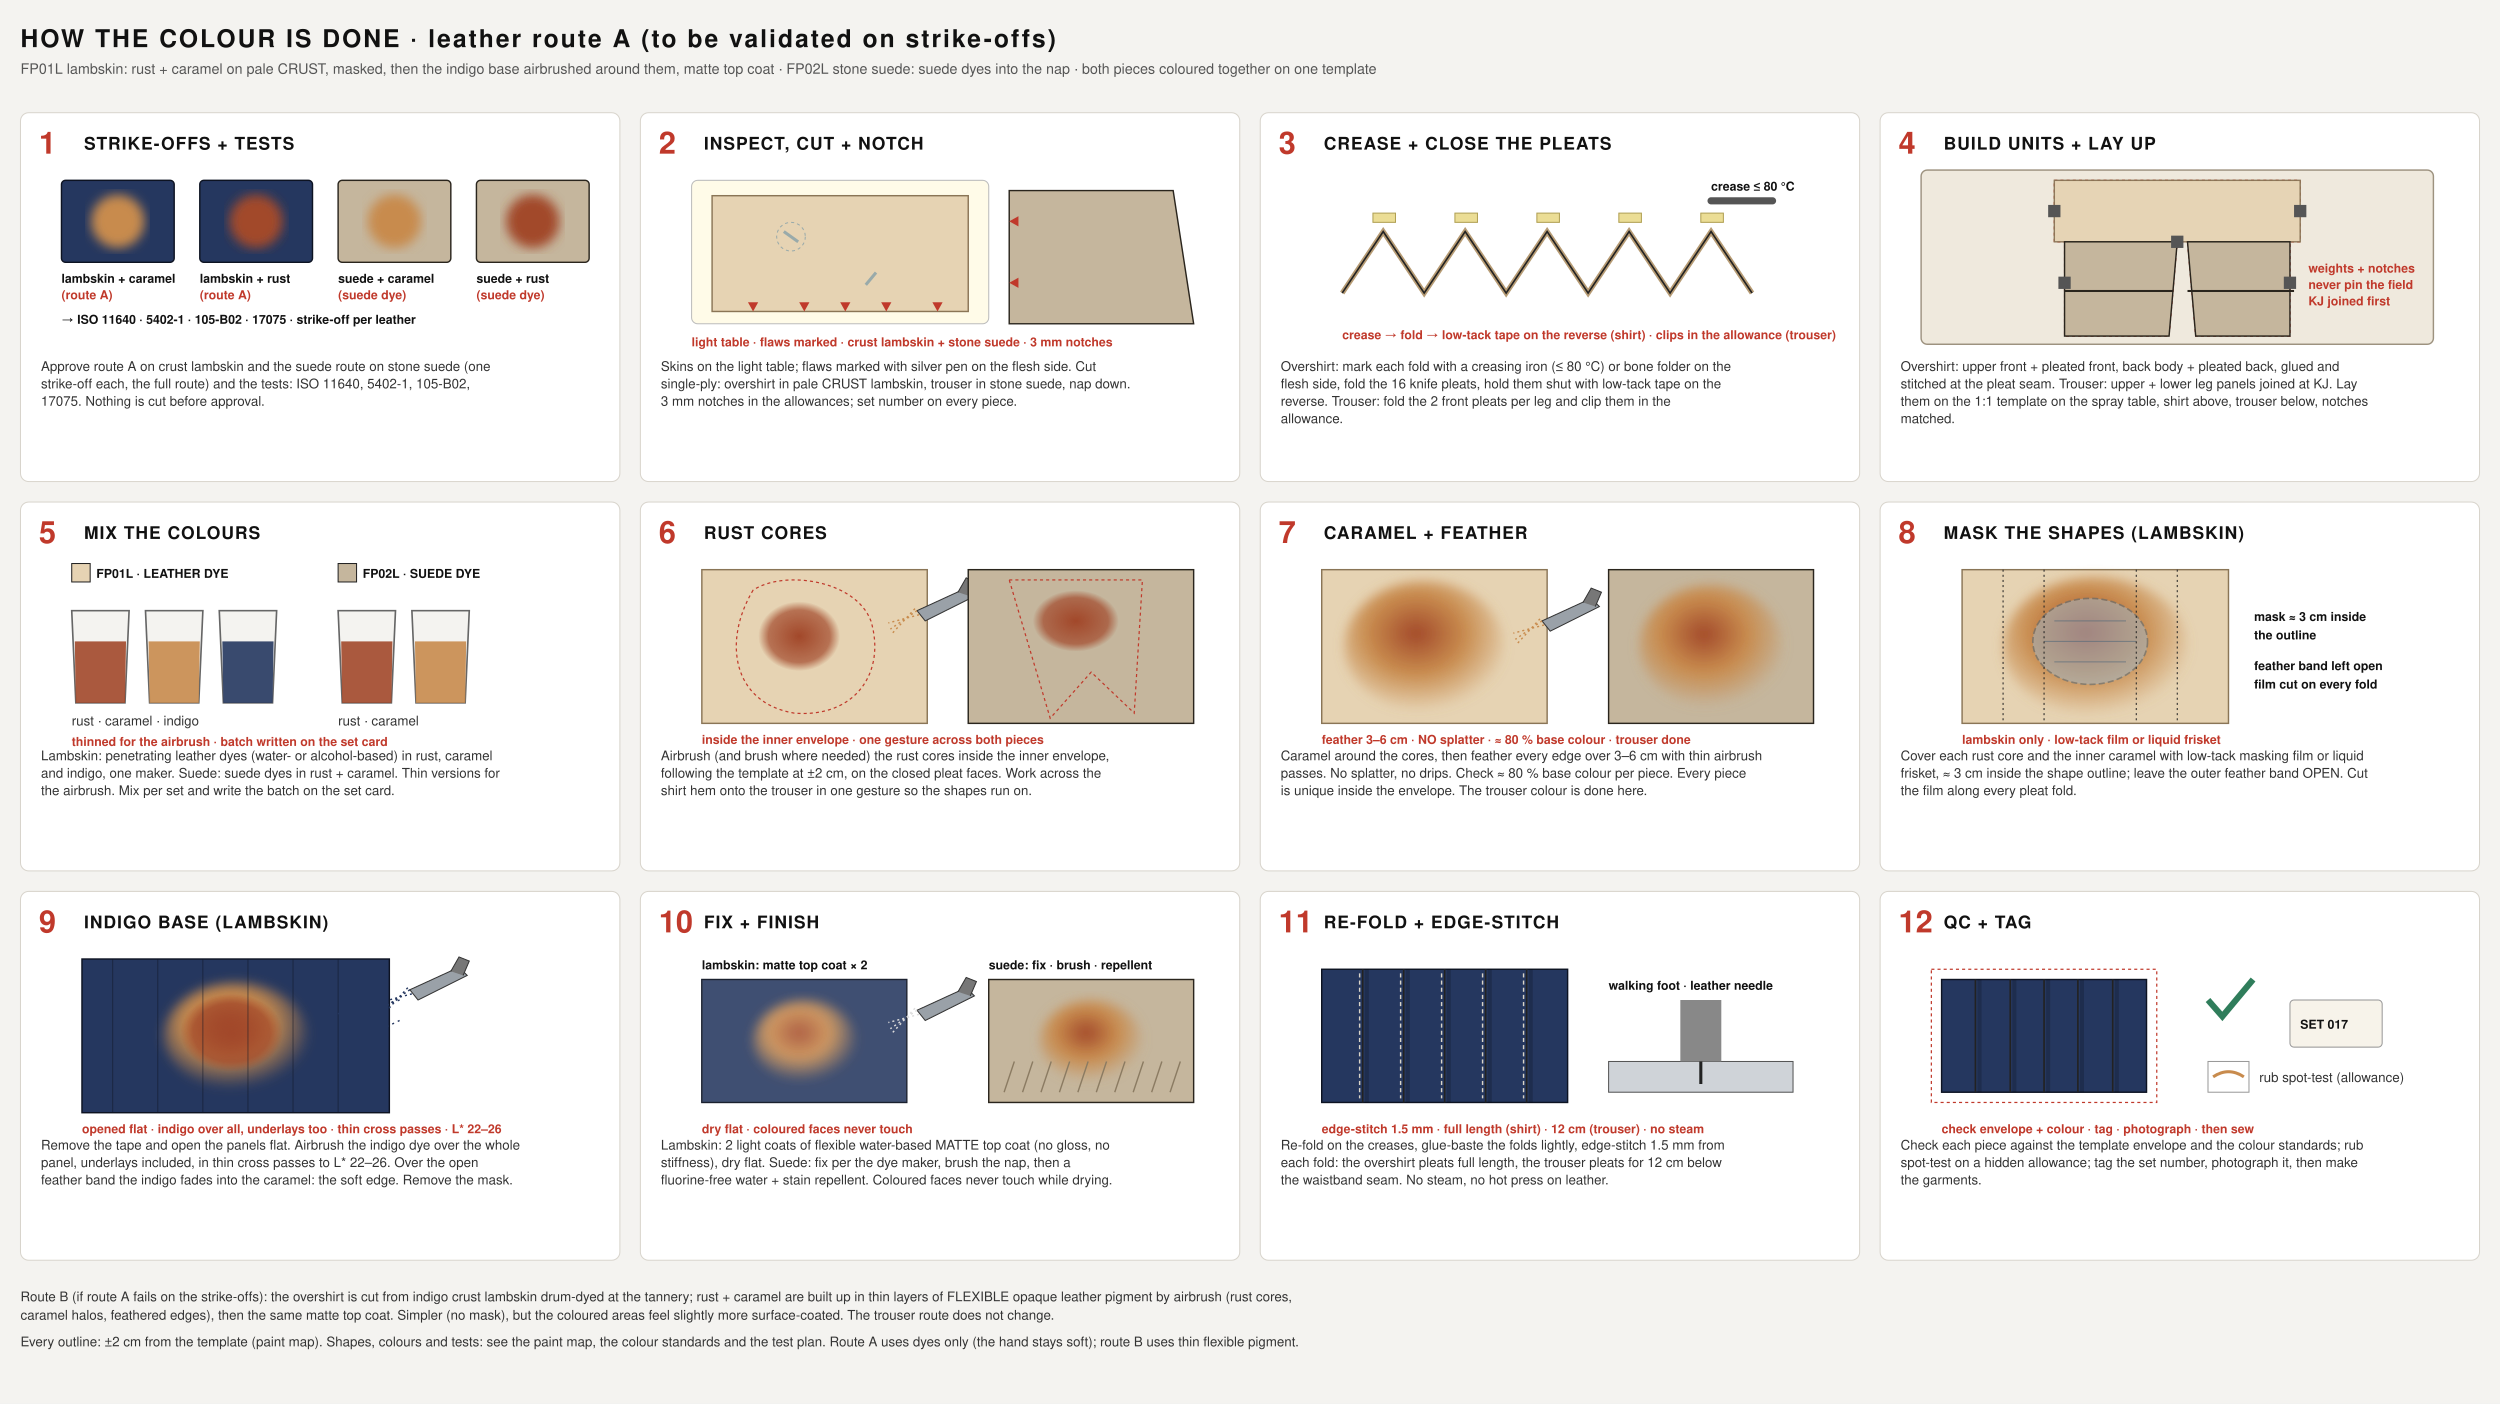
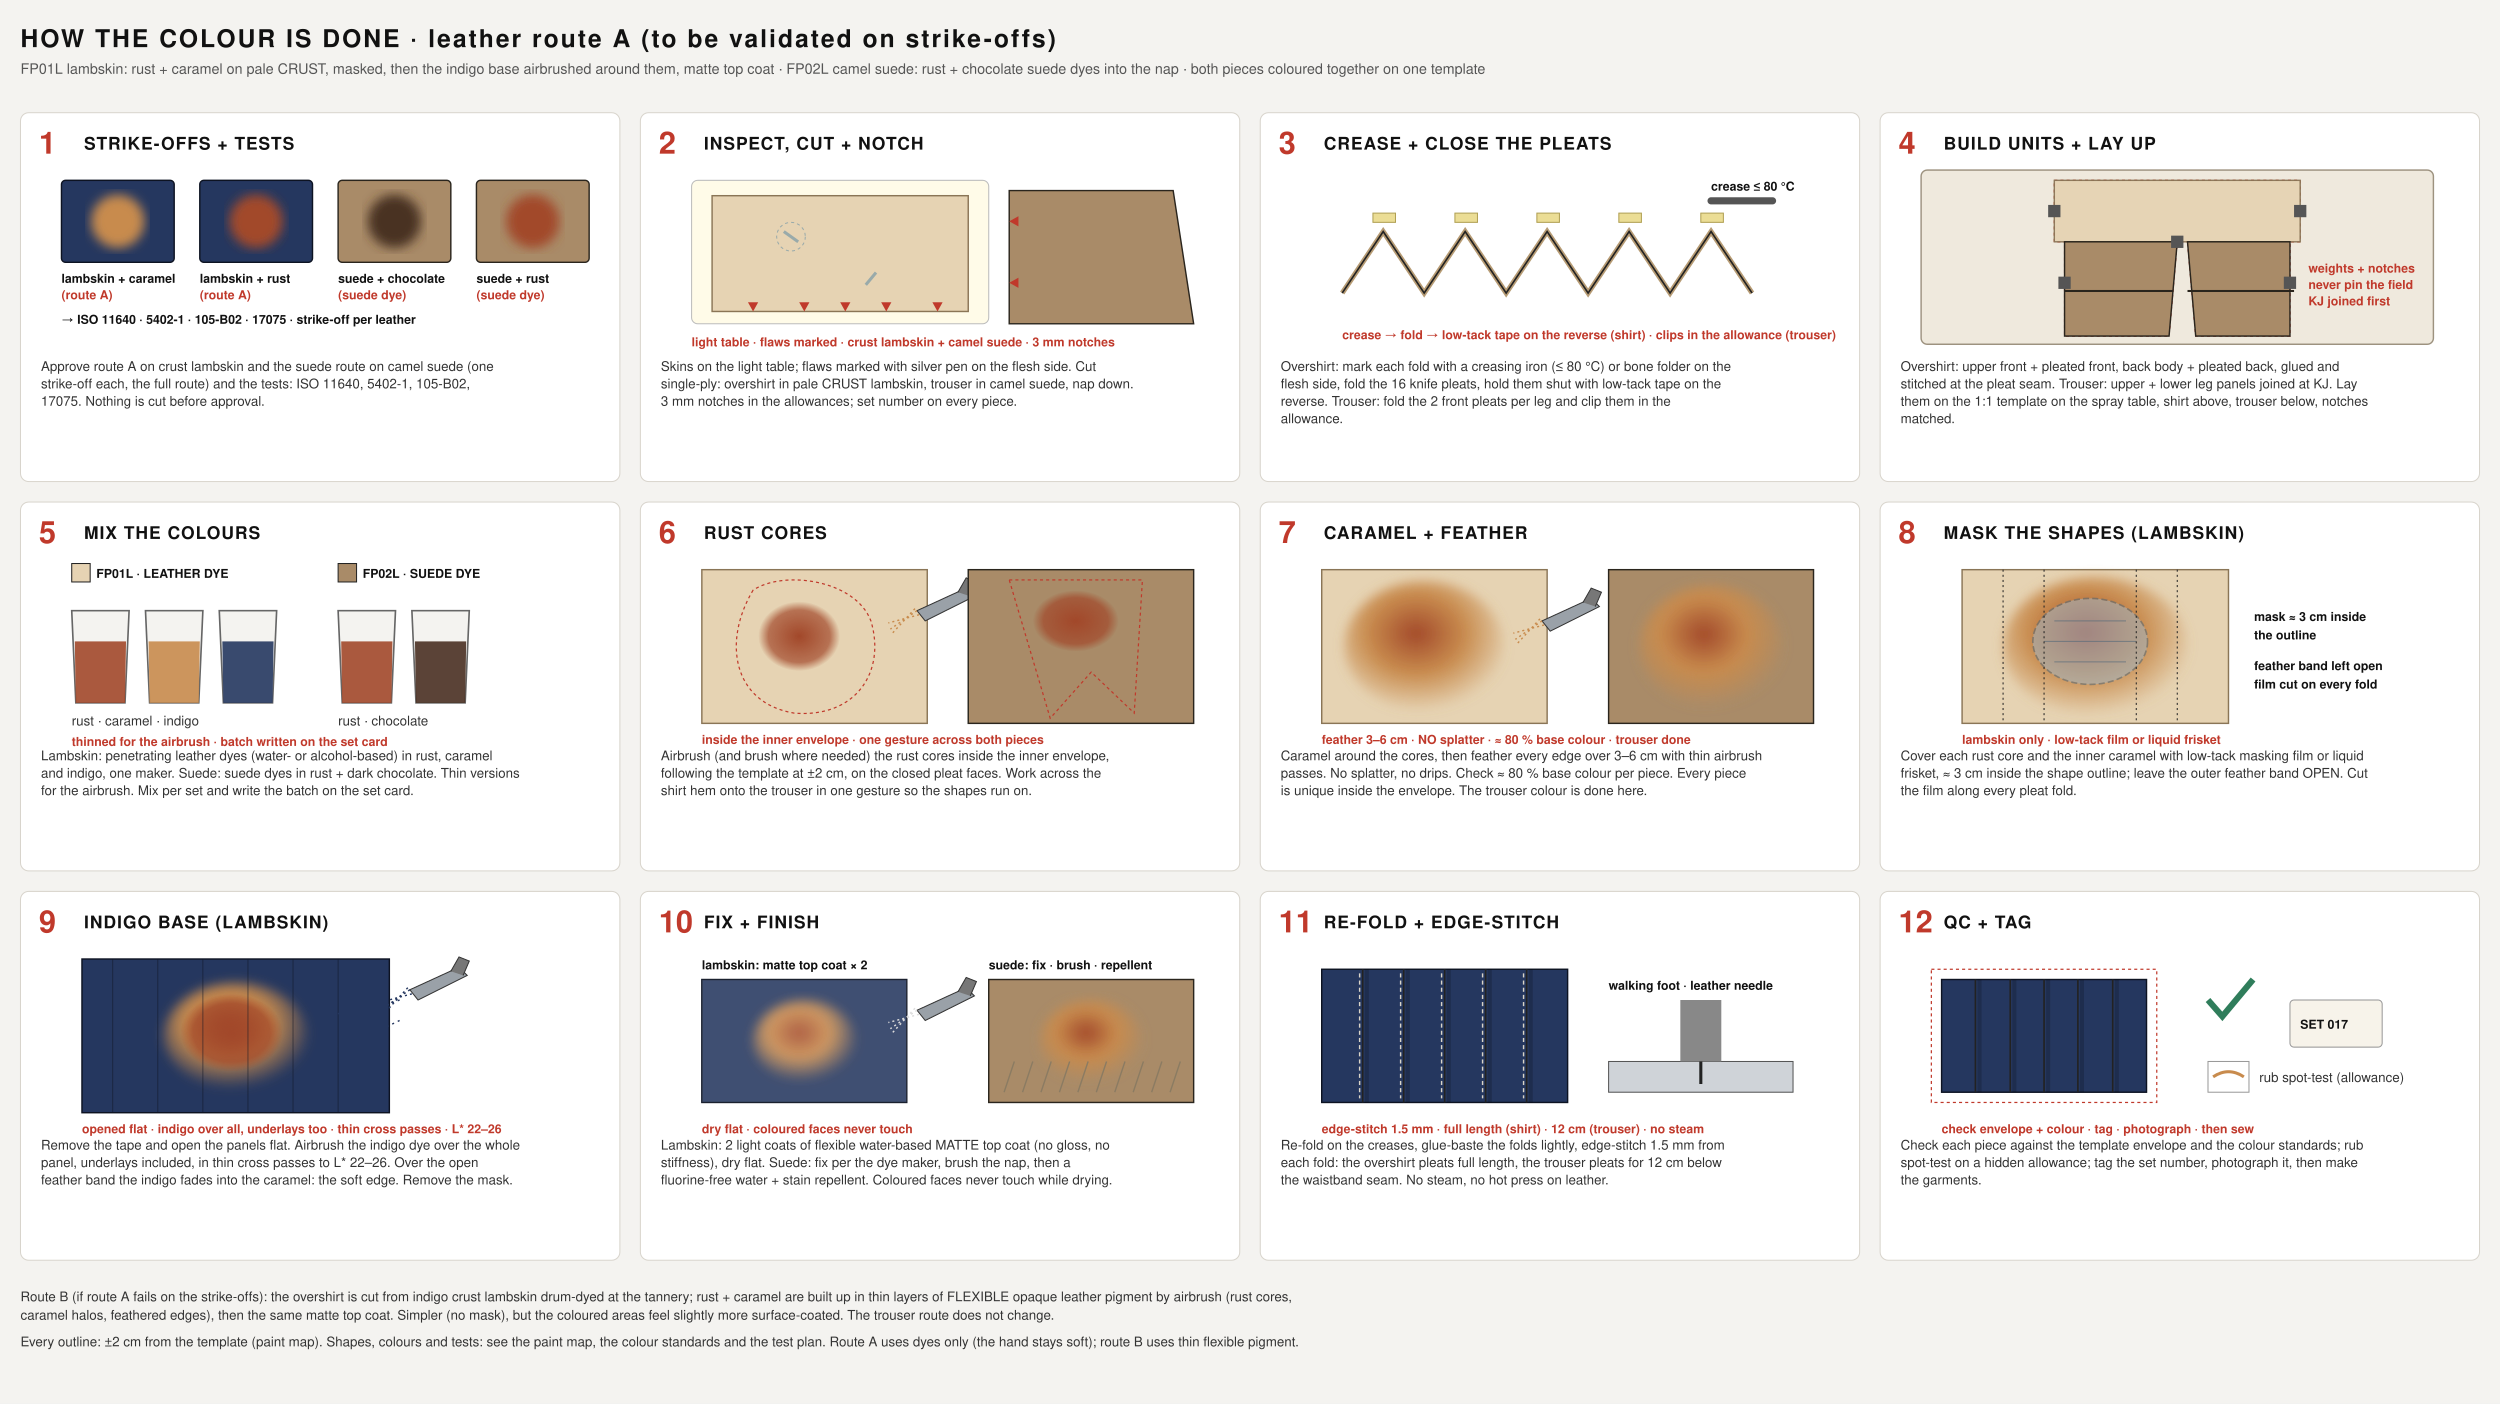
<svg xmlns="http://www.w3.org/2000/svg" width="2440" height="1370" viewBox="0 0 2440 1370">
  <style>.box{fill:#fff;stroke:#d8d4cc}.num{font:800 30px Helvetica,Arial;fill:#c0392b}.h{font:700 17px Helvetica,Arial;fill:#111;letter-spacing:1px}.n{font:400 13px Helvetica,Arial;fill:#333}
- .l{font:600 12px Helvetica,Arial;fill:#111}.r{font:700 12px Helvetica,Arial;fill:#c0392b}.ind{fill:#25375f;stroke:#0d1322;stroke-width:1.4}.stn{fill:#c5b69d;stroke:#2a251d;stroke-width:1.4}
+ .l{font:600 12px Helvetica,Arial;fill:#111}.r{font:700 12px Helvetica,Arial;fill:#c0392b}.ind{fill:#25375f;stroke:#0d1322;stroke-width:1.4}.stn{fill:#a98b68;stroke:#2a251d;stroke-width:1.4}
.ink{fill:none;stroke:#222;stroke-width:1.6}.bst{fill:none;stroke:#c0392b;stroke-width:1.6;stroke-dasharray:5 4}.set{fill:none;stroke:#2f7d5b;stroke-width:5;opacity:.5}
.tbl{fill:#efe9dd;stroke:#9d927f;stroke-width:1.4}.tpl{fill:none;stroke:#c0392b;stroke-width:1.2;stroke-dasharray:3 3}.stm{fill:none;stroke:#8aa0b8;stroke-width:2;stroke-linecap:round}
.cru{fill:#e6d3b3;stroke:#8a7556;stroke-width:1.4}.wat{fill:#d6e4ef;stroke:#7d98b3;stroke-width:1.4}.t{font:700 24px Helvetica,Arial;fill:#111;letter-spacing:2px}.s{font:400 14px Helvetica,Arial;fill:#555}</style>
  <defs>
    <filter id="feP" x="-30%" y="-30%" width="160%" height="160%">
      <feGaussianBlur stdDeviation="8.2" />
    </filter>
    <filter id="fsP" x="-30%" y="-30%" width="160%" height="160%">
      <feGaussianBlur stdDeviation="3.7" />
    </filter>
    <marker id="ap" markerWidth="8" markerHeight="8" refX="7" refY="4" orient="auto">
      <path d="M0,0 L8,4 L0,8 Z" fill="#c0392b" />
    </marker>
    <radialGradient id="blob" cx=".45" cy=".4" r=".6">
      <stop offset="0" stop-color="#a2482a" />
      <stop offset=".5" stop-color="#c88b4d" />
      <stop offset="1" stop-color="#c88b4d" stop-opacity="0" />
    </radialGradient>
    <radialGradient id="core" cx=".5" cy=".5" r=".5">
      <stop offset="0" stop-color="#a2482a" />
      <stop offset=".75" stop-color="#a2482a" stop-opacity=".7" />
      <stop offset="1" stop-color="#a2482a" stop-opacity="0" />
    </radialGradient>
    <filter id="bl">
      <feGaussianBlur stdDeviation="5" />
    </filter>
  </defs>
  <rect width="2440" height="1370" fill="#f4f3f0" />
  <text class="t" x="20" y="46">HOW THE COLOUR IS DONE · leather route A (to be validated on strike-offs)</text>
-   <text class="s" x="20" y="72">FP01L lambskin: rust + caramel on pale CRUST, masked, then the indigo base airbrushed around them, matte top coat · FP02L stone suede: suede dyes into the nap · both pieces coloured together on one template</text>
+   <text class="s" x="20" y="72">FP01L lambskin: rust + caramel on pale CRUST, masked, then the indigo base airbrushed around them, matte top coat · FP02L camel suede: rust + chocolate suede dyes into the nap · both pieces coloured together on one template</text>
  <g transform="translate(20,110)">
    <rect class="box" width="585" height="360" rx="8" />
    <text class="num" x="18" y="40">1</text>
    <text class="h" x="62" y="36">STRIKE-OFFS + TESTS</text>
    <g transform="translate(20,46)">
      <rect class="ind" x="20" y="20" width="110" height="80" rx="4" />
      <circle cx="75" cy="60" r="26" fill="#c88b4d" filter="url(#bl)" />
      <text class="l" x="20" y="120">lambskin + caramel</text>
      <text class="r" x="20" y="136">(route A)</text>
      <rect class="ind" x="155" y="20" width="110" height="80" rx="4" />
      <circle cx="210" cy="60" r="26" fill="#a2482a" filter="url(#bl)" />
      <text class="l" x="155" y="120">lambskin + rust</text>
      <text class="r" x="155" y="136">(route A)</text>
      <rect class="stn" x="290" y="20" width="110" height="80" rx="4" />
-       <circle cx="345" cy="60" r="26" fill="#c88b4d" filter="url(#bl)" />
-       <text class="l" x="290" y="120">suede + caramel</text>
+       <circle cx="345" cy="60" r="26" fill="#4a3022" filter="url(#bl)" />
+       <text class="l" x="290" y="120">suede + chocolate</text>
      <text class="r" x="290" y="136">(suede dye)</text>
      <rect class="stn" x="425" y="20" width="110" height="80" rx="4" />
      <circle cx="480" cy="60" r="26" fill="#a2482a" filter="url(#bl)" />
      <text class="l" x="425" y="120">suede + rust</text>
      <text class="r" x="425" y="136">(suede dye)</text>
      <text class="l" x="20" y="160">→ ISO 11640 · 5402-1 · 105-B02 · 17075 · strike-off per leather</text>
    </g>
-     <text class="n" x="20" y="252">Approve route A on crust lambskin and the suede route on stone suede (one</text>
+     <text class="n" x="20" y="252">Approve route A on crust lambskin and the suede route on camel suede (one</text>
    <text class="n" x="20" y="269">strike-off each, the full route) and the tests: ISO 11640, 5402-1, 105-B02,</text>
    <text class="n" x="20" y="286">17075. Nothing is cut before approval.</text>
  </g>
  <g transform="translate(625,110)">
    <rect class="box" width="585" height="360" rx="8" />
    <text class="num" x="18" y="40">2</text>
    <text class="h" x="62" y="36">INSPECT, CUT + NOTCH</text>
    <g transform="translate(20,46)">
      <rect x="30" y="20" width="290" height="140" rx="6" fill="#fffbe8" stroke="#bbb" />
      <path class="cru" d="M50,35 L300,35 L300,148 L50,148 Z" />
      <path class="stn" d="M340,30 L500,30 L520,160 L340,160 Z" />
      <path d="M120,70 l14,10 M210,110 l-10,12" stroke="#9aa" stroke-width="3" />
      <circle cx="127" cy="75" r="14" fill="none" stroke="#9aa" stroke-dasharray="3 3" />
      <path d="M90,148 l-5,-9 l10,0 Z" fill="#c0392b" />
      <path d="M140,148 l-5,-9 l10,0 Z" fill="#c0392b" />
      <path d="M180,148 l-5,-9 l10,0 Z" fill="#c0392b" />
      <path d="M220,148 l-5,-9 l10,0 Z" fill="#c0392b" />
      <path d="M270,148 l-5,-9 l10,0 Z" fill="#c0392b" />
      <path d="M340,60 l9,-5 l0,10 Z" fill="#c0392b" />
      <path d="M340,120 l9,-5 l0,10 Z" fill="#c0392b" />
-       <text class="r" x="30" y="182">light table · flaws marked · crust lambskin + stone suede · 3 mm notches</text>
+       <text class="r" x="30" y="182">light table · flaws marked · crust lambskin + camel suede · 3 mm notches</text>
    </g>
    <text class="n" x="20" y="252">Skins on the light table; flaws marked with silver pen on the flesh side. Cut</text>
-     <text class="n" x="20" y="269">single-ply: overshirt in pale CRUST lambskin, trouser in stone suede, nap down.</text>
+     <text class="n" x="20" y="269">single-ply: overshirt in pale CRUST lambskin, trouser in camel suede, nap down.</text>
    <text class="n" x="20" y="286">3 mm notches in the allowances; set number on every piece.</text>
  </g>
  <g transform="translate(1230,110)">
    <rect class="box" width="585" height="360" rx="8" />
    <text class="num" x="18" y="40">3</text>
    <text class="h" x="62" y="36">CREASE + CLOSE THE PLEATS</text>
    <g transform="translate(20,46)">
      <path d="M60,130 L100,70 L140,130 L180,70 L220,130 L260,70 L300,130 L340,70 L380,130 L420,70 L460,130" fill="none" stroke="#b69b74" stroke-width="5" />
      <path class="ink" d="M60,130 L100,70 L140,130 L180,70 L220,130 L260,70 L300,130 L340,70 L380,130 L420,70 L460,130" />
      <rect x="90" y="52" width="22" height="9" fill="#e9d98a" stroke="#a79540" opacity=".9" />
      <rect x="170" y="52" width="22" height="9" fill="#e9d98a" stroke="#a79540" opacity=".9" />
      <rect x="250" y="52" width="22" height="9" fill="#e9d98a" stroke="#a79540" opacity=".9" />
      <rect x="330" y="52" width="22" height="9" fill="#e9d98a" stroke="#a79540" opacity=".9" />
      <rect x="410" y="52" width="22" height="9" fill="#e9d98a" stroke="#a79540" opacity=".9" />
      <path d="M420,40 l60,0" stroke="#555" stroke-width="7" stroke-linecap="round" />
      <text class="l" x="420" y="30">crease ≤ 80 °C</text>
      <text class="r" x="60" y="175">crease → fold → low-tack tape on the reverse (shirt) · clips in the allowance (trouser)</text>
    </g>
    <text class="n" x="20" y="252">Overshirt: mark each fold with a creasing iron (≤ 80 °C) or bone folder on the</text>
    <text class="n" x="20" y="269">flesh side, fold the 16 knife pleats, hold them shut with low-tack tape on the</text>
    <text class="n" x="20" y="286">reverse. Trouser: fold the 2 front pleats per leg and clip them in the</text>
    <text class="n" x="20" y="303">allowance.</text>
  </g>
  <g transform="translate(1835,110)">
    <rect class="box" width="585" height="360" rx="8" />
    <text class="num" x="18" y="40">4</text>
    <text class="h" x="62" y="36">BUILD UNITS + LAY UP</text>
    <g transform="translate(20,46)">
      <rect class="tbl" x="20" y="10" width="500" height="170" rx="6" />
      <path class="tpl" d="M150,20 L390,20 L390,80 L150,80 Z M160,80 L270,80 L262,172 L160,172 Z M280,80 L380,80 L380,172 L288,172 Z" />
      <rect class="cru" x="150" y="20" width="240" height="60" opacity=".95" />
      <path class="stn" d="M160,80 L270,80 L262,172 L160,172 Z M280,80 L380,80 L380,172 L288,172 Z" />
      <path d="M160,128 L266,128 M280,128 L384,128" stroke="#2a251d" stroke-width="2" />
      <rect x="144" y="44" width="12" height="12" fill="#555" />
      <rect x="384" y="44" width="12" height="12" fill="#555" />
      <rect x="264" y="74" width="12" height="12" fill="#555" />
      <rect x="154" y="114" width="12" height="12" fill="#555" />
      <rect x="374" y="114" width="12" height="12" fill="#555" />
      <text class="r" x="398" y="110">weights + notches</text>
      <text class="r" x="398" y="126">never pin the field</text>
      <text class="r" x="398" y="142">KJ joined first</text>
    </g>
    <text class="n" x="20" y="252">Overshirt: upper front + pleated front, back body + pleated back, glued and</text>
    <text class="n" x="20" y="269">stitched at the pleat seam. Trouser: upper + lower leg panels joined at KJ. Lay</text>
    <text class="n" x="20" y="286">them on the 1:1 template on the spray table, shirt above, trouser below, notches</text>
    <text class="n" x="20" y="303">matched.</text>
  </g>
  <g transform="translate(20,490)">
    <rect class="box" width="585" height="360" rx="8" />
    <text class="num" x="18" y="40">5</text>
    <text class="h" x="62" y="36">MIX THE COLOURS</text>
    <g transform="translate(20,46)">
      <path d="M30,60 L86,60 L82,150 L34,150 Z" fill="#f4f3f0" stroke="#666" stroke-width="1.6" />
      <path d="M33,90 L83,90 L82,150 L34,150 Z" fill="#a2482a" opacity=".9" />
      <path d="M102,60 L158,60 L154,150 L106,150 Z" fill="#f4f3f0" stroke="#666" stroke-width="1.6" />
      <path d="M105,90 L155,90 L154,150 L106,150 Z" fill="#c88b4d" opacity=".9" />
      <path d="M174,60 L230,60 L226,150 L178,150 Z" fill="#f4f3f0" stroke="#666" stroke-width="1.6" />
      <path d="M177,90 L227,90 L226,150 L178,150 Z" fill="#25375f" opacity=".9" />
      <rect x="30" y="14" width="18" height="18" fill="#e6d3b3" stroke="#222" />
      <text class="l" x="54" y="28">FP01L · LEATHER DYE</text>
      <text class="n" x="30" y="172">rust · caramel · indigo</text>
      <path d="M290,60 L346,60 L342,150 L294,150 Z" fill="#f4f3f0" stroke="#666" stroke-width="1.6" />
      <path d="M293,90 L343,90 L342,150 L294,150 Z" fill="#a2482a" opacity=".9" />
      <path d="M362,60 L418,60 L414,150 L366,150 Z" fill="#f4f3f0" stroke="#666" stroke-width="1.6" />
-       <path d="M365,90 L415,90 L414,150 L366,150 Z" fill="#c88b4d" opacity=".9" />
-       <rect x="290" y="14" width="18" height="18" fill="#c5b69d" stroke="#222" />
+       <path d="M365,90 L415,90 L414,150 L366,150 Z" fill="#4a3022" opacity=".9" />
+       <rect x="290" y="14" width="18" height="18" fill="#a98b68" stroke="#222" />
      <text class="l" x="314" y="28">FP02L · SUEDE DYE</text>
-       <text class="n" x="290" y="172">rust · caramel</text>
+       <text class="n" x="290" y="172">rust · chocolate</text>
      <text class="r" x="30" y="192">thinned for the airbrush · batch written on the set card</text>
    </g>
    <text class="n" x="20" y="252">Lambskin: penetrating leather dyes (water- or alcohol-based) in rust, caramel</text>
-     <text class="n" x="20" y="269">and indigo, one maker. Suede: suede dyes in rust + caramel. Thin versions for</text>
-     <text class="n" x="20" y="286">the airbrush. Mix per set and write the batch on the set card.</text>
+     <text class="n" x="20" y="269">and indigo, one maker. Suede: suede dyes in rust + dark chocolate. Thin versions</text>
+     <text class="n" x="20" y="286">for the airbrush. Mix per set and write the batch on the set card.</text>
  </g>
  <g transform="translate(625,490)">
    <rect class="box" width="585" height="360" rx="8" />
    <text class="num" x="18" y="40">6</text>
    <text class="h" x="62" y="36">RUST CORES</text>
    <g transform="translate(20,46)">
      <rect class="cru" x="40" y="20" width="220" height="150" />
      <path class="tpl" d="M90,40 C60,90 70,150 130,160 C190,165 220,120 205,70 C190,30 120,20 90,40 Z" />
      <ellipse cx="135" cy="85" rx="40" ry="34" fill="url(#core)" />
      <g transform="translate(250,30)">
        <path d="M0,30 L48,8 L56,16 L8,40 Z" fill="#9aa1a8" stroke="#333" />
        <path d="M40,12 l8,-14 l10,4 l-6,14" fill="#777" stroke="#333" />
        <path d="M0,30 l-26,18 M2,34 l-30,8 M-2,28 l-22,24" stroke="#c88b4d" stroke-width="1.4" stroke-dasharray="2 3" />
      </g>
      <rect class="stn" x="300" y="20" width="220" height="150" />
      <path class="tpl" d="M340,30 L470,30 L462,160 L420,120 L380,165 Z" />
      <ellipse cx="405" cy="70" rx="42" ry="30" fill="url(#core)" />
      <text class="r" x="40" y="190">inside the inner envelope · one gesture across both pieces</text>
    </g>
    <text class="n" x="20" y="252">Airbrush (and brush where needed) the rust cores inside the inner envelope,</text>
    <text class="n" x="20" y="269">following the template at ±2 cm, on the closed pleat faces. Work across the</text>
    <text class="n" x="20" y="286">shirt hem onto the trouser in one gesture so the shapes run on.</text>
  </g>
  <g transform="translate(1230,490)">
    <rect class="box" width="585" height="360" rx="8" />
    <text class="num" x="18" y="40">7</text>
    <text class="h" x="62" y="36">CARAMEL + FEATHER</text>
    <g transform="translate(20,46)">
      <rect class="cru" x="40" y="20" width="220" height="150" />
      <ellipse cx="140" cy="95" rx="78" ry="64" fill="url(#blob)" filter="url(#bl)" />
      <g transform="translate(255,40)">
        <path d="M0,30 L48,8 L56,16 L8,40 Z" fill="#9aa1a8" stroke="#333" />
        <path d="M40,12 l8,-14 l10,4 l-6,14" fill="#777" stroke="#333" />
        <path d="M0,30 l-26,18 M2,34 l-30,8 M-2,28 l-22,24" stroke="#c88b4d" stroke-width="1.4" stroke-dasharray="2 3" />
      </g>
      <rect class="stn" x="320" y="20" width="200" height="150" />
      <ellipse cx="420" cy="95" rx="70" ry="60" fill="url(#blob)" filter="url(#bl)" />
      <text class="r" x="40" y="190">feather 3–6 cm · NO splatter · ≈ 80 % base colour · trouser done</text>
    </g>
    <text class="n" x="20" y="252">Caramel around the cores, then feather every edge over 3–6 cm with thin airbrush</text>
    <text class="n" x="20" y="269">passes. No splatter, no drips. Check ≈ 80 % base colour per piece. Every piece</text>
    <text class="n" x="20" y="286">is unique inside the envelope. The trouser colour is done here.</text>
  </g>
  <g transform="translate(1835,490)">
    <rect class="box" width="585" height="360" rx="8" />
    <text class="num" x="18" y="40">8</text>
    <text class="h" x="62" y="36">MASK THE SHAPES (LAMBSKIN)</text>
    <g transform="translate(20,46)">
      <rect class="cru" x="60" y="20" width="260" height="150" />
      <ellipse cx="190" cy="95" rx="90" ry="68" fill="url(#blob)" filter="url(#bl)" />
      <ellipse cx="185" cy="90" rx="56" ry="42" fill="#9fb4c4" opacity=".55" stroke="#4d6577" stroke-width="1.6" stroke-dasharray="6 3" />
      <path d="M140,90 l90,0 M150,70 l70,0 M150,110 l70,0" stroke="#4d6577" opacity=".6" />
      <path d="M100,20 L100,170 M140,20 L140,170 M230,20 L230,170 M270,20 L270,170" stroke="#222" stroke-width="1" stroke-dasharray="2 3" />
      <text class="l" x="345" y="70">mask ≈ 3 cm inside</text>
      <text class="l" x="345" y="88">the outline</text>
      <text class="l" x="345" y="118">feather band left open</text>
      <text class="l" x="345" y="136">film cut on every fold</text>
      <text class="r" x="60" y="190">lambskin only · low-tack film or liquid frisket</text>
    </g>
    <text class="n" x="20" y="252">Cover each rust core and the inner caramel with low-tack masking film or liquid</text>
    <text class="n" x="20" y="269">frisket, ≈ 3 cm inside the shape outline; leave the outer feather band OPEN. Cut</text>
    <text class="n" x="20" y="286">the film along every pleat fold.</text>
  </g>
  <g transform="translate(20,870)">
    <rect class="box" width="585" height="360" rx="8" />
    <text class="num" x="18" y="40">9</text>
    <text class="h" x="62" y="36">INDIGO BASE (LAMBSKIN)</text>
    <g transform="translate(20,46)">
      <rect class="ind" x="40" y="20" width="300" height="150" />
      <ellipse cx="190" cy="95" rx="70" ry="52" fill="url(#blob)" filter="url(#bl)" />
      <ellipse cx="186" cy="92" rx="50" ry="38" fill="url(#core)" />
      <path d="M70,20 l0,150" stroke="#0d1322" stroke-width="1" opacity=".5" />
      <path d="M114,20 l0,150" stroke="#0d1322" stroke-width="1" opacity=".5" />
      <path d="M158,20 l0,150" stroke="#0d1322" stroke-width="1" opacity=".5" />
      <path d="M202,20 l0,150" stroke="#0d1322" stroke-width="1" opacity=".5" />
      <path d="M246,20 l0,150" stroke="#0d1322" stroke-width="1" opacity=".5" />
      <path d="M290,20 l0,150" stroke="#0d1322" stroke-width="1" opacity=".5" />
      <g transform="translate(360,20)">
        <path d="M0,30 L48,8 L56,16 L8,40 Z" fill="#9aa1a8" stroke="#333" />
        <path d="M40,12 l8,-14 l10,4 l-6,14" fill="#777" stroke="#333" />
        <path d="M0,30 l-26,18 M2,34 l-30,8 M-2,28 l-22,24" stroke="#25375f" stroke-width="1.4" stroke-dasharray="2 3" />
      </g>
      <path d="M350,60 Q300,80 260,70 M350,80 Q310,100 270,110" fill="none" stroke="#25375f" stroke-width="1.4" stroke-dasharray="2 4" />
      <text class="r" x="40" y="190">opened flat · indigo over all, underlays too · thin cross passes · L* 22–26</text>
    </g>
    <text class="n" x="20" y="252">Remove the tape and open the panels flat. Airbrush the indigo dye over the whole</text>
    <text class="n" x="20" y="269">panel, underlays included, in thin cross passes to L* 22–26. Over the open</text>
    <text class="n" x="20" y="286">feather band the indigo fades into the caramel: the soft edge. Remove the mask.</text>
  </g>
  <g transform="translate(625,870)">
    <rect class="box" width="585" height="360" rx="8" />
    <text class="num" x="18" y="40">10</text>
    <text class="h" x="62" y="36">FIX + FINISH</text>
    <g transform="translate(20,46)">
      <rect class="ind" x="40" y="40" width="200" height="120" />
      <ellipse cx="140" cy="100" rx="50" ry="40" fill="url(#blob)" filter="url(#bl)" />
      <rect x="40" y="40" width="200" height="120" fill="#fff" opacity=".12" />
      <g transform="translate(250,40)">
        <path d="M0,30 L48,8 L56,16 L8,40 Z" fill="#9aa1a8" stroke="#333" />
        <path d="M40,12 l8,-14 l10,4 l-6,14" fill="#777" stroke="#333" />
        <path d="M0,30 l-26,18 M2,34 l-30,8 M-2,28 l-22,24" stroke="#ddd" stroke-width="1.4" stroke-dasharray="2 3" />
      </g>
      <rect class="stn" x="320" y="40" width="200" height="120" />
      <ellipse cx="420" cy="100" rx="50" ry="40" fill="url(#blob)" filter="url(#bl)" />
      <path d="M335,150 l10,-30" stroke="#8b7b62" stroke-width="1.4" />
      <path d="M353,150 l10,-30" stroke="#8b7b62" stroke-width="1.4" />
      <path d="M371,150 l10,-30" stroke="#8b7b62" stroke-width="1.4" />
      <path d="M389,150 l10,-30" stroke="#8b7b62" stroke-width="1.4" />
      <path d="M407,150 l10,-30" stroke="#8b7b62" stroke-width="1.4" />
      <path d="M425,150 l10,-30" stroke="#8b7b62" stroke-width="1.4" />
      <path d="M443,150 l10,-30" stroke="#8b7b62" stroke-width="1.4" />
      <path d="M461,150 l10,-30" stroke="#8b7b62" stroke-width="1.4" />
      <path d="M479,150 l10,-30" stroke="#8b7b62" stroke-width="1.4" />
      <path d="M497,150 l10,-30" stroke="#8b7b62" stroke-width="1.4" />
      <text class="l" x="40" y="30">lambskin: matte top coat × 2</text>
      <text class="l" x="320" y="30">suede: fix · brush · repellent</text>
      <text class="r" x="40" y="190">dry flat · coloured faces never touch</text>
    </g>
    <text class="n" x="20" y="252">Lambskin: 2 light coats of flexible water-based MATTE top coat (no gloss, no</text>
    <text class="n" x="20" y="269">stiffness), dry flat. Suede: fix per the dye maker, brush the nap, then a</text>
    <text class="n" x="20" y="286">fluorine-free water + stain repellent. Coloured faces never touch while drying.</text>
  </g>
  <g transform="translate(1230,870)">
    <rect class="box" width="585" height="360" rx="8" />
    <text class="num" x="18" y="40">11</text>
    <text class="h" x="62" y="36">RE-FOLD + EDGE-STITCH</text>
    <g transform="translate(20,46)">
      <rect class="ind" x="40" y="30" width="240" height="130" />
      <path d="M84,30 l0,130" stroke="#000" stroke-width="4" opacity=".18" />
      <path class="ink" d="M80,30 l0,130" />
      <path d="M124,30 l0,130" stroke="#000" stroke-width="4" opacity=".18" />
      <path class="ink" d="M120,30 l0,130" />
      <path d="M164,30 l0,130" stroke="#000" stroke-width="4" opacity=".18" />
      <path class="ink" d="M160,30 l0,130" />
      <path d="M204,30 l0,130" stroke="#000" stroke-width="4" opacity=".18" />
      <path class="ink" d="M200,30 l0,130" />
      <path d="M244,30 l0,130" stroke="#000" stroke-width="4" opacity=".18" />
      <path class="ink" d="M240,30 l0,130" />
      <path d="M77,34 l0,122" stroke="#d9d4c8" stroke-width="1.4" stroke-dasharray="4 3" />
      <path d="M117,34 l0,122" stroke="#d9d4c8" stroke-width="1.4" stroke-dasharray="4 3" />
      <path d="M157,34 l0,122" stroke="#d9d4c8" stroke-width="1.4" stroke-dasharray="4 3" />
      <path d="M197,34 l0,122" stroke="#d9d4c8" stroke-width="1.4" stroke-dasharray="4 3" />
      <path d="M237,34 l0,122" stroke="#d9d4c8" stroke-width="1.4" stroke-dasharray="4 3" />
      <path d="M320,150 L500,150 L500,120 L320,120 Z" fill="#cfd3d8" stroke="#555" />
      <rect x="390" y="60" width="40" height="60" fill="#888" />
      <path d="M410,120 l0,22" stroke="#222" stroke-width="3" />
      <text class="l" x="320" y="50">walking foot · leather needle</text>
      <text class="r" x="40" y="190">edge-stitch 1.5 mm · full length (shirt) · 12 cm (trouser) · no steam</text>
    </g>
    <text class="n" x="20" y="252">Re-fold on the creases, glue-baste the folds lightly, edge-stitch 1.5 mm from</text>
    <text class="n" x="20" y="269">each fold: the overshirt pleats full length, the trouser pleats for 12 cm below</text>
    <text class="n" x="20" y="286">the waistband seam. No steam, no hot press on leather.</text>
  </g>
  <g transform="translate(1835,870)">
    <rect class="box" width="585" height="360" rx="8" />
    <text class="num" x="18" y="40">12</text>
    <text class="h" x="62" y="36">QC + TAG</text>
    <g transform="translate(20,46)">
      <rect class="ind" x="40" y="40" width="200" height="110" />
      <path d="M77,40 l0,110" stroke="#000" stroke-width="4" opacity=".18" />
      <path class="ink" d="M73,40 l0,110" />
      <path d="M111,40 l0,110" stroke="#000" stroke-width="4" opacity=".18" />
      <path class="ink" d="M107,40 l0,110" />
      <path d="M144,40 l0,110" stroke="#000" stroke-width="4" opacity=".18" />
      <path class="ink" d="M140,40 l0,110" />
      <path d="M177,40 l0,110" stroke="#000" stroke-width="4" opacity=".18" />
      <path class="ink" d="M173,40 l0,110" />
      <path d="M211,40 l0,110" stroke="#000" stroke-width="4" opacity=".18" />
      <path class="ink" d="M207,40 l0,110" />
      <path class="tpl" d="M30,30 L250,30 L250,160 L30,160 Z" />
      <path d="M300,60 l14,16 l30,-36" fill="none" stroke="#2f7d5b" stroke-width="6" />
      <rect x="380" y="60" width="90" height="46" rx="4" fill="#f7f3ea" stroke="#999" />
      <text class="l" x="390" y="88">SET 017</text>
      <rect x="300" y="120" width="40" height="30" fill="#fff" stroke="#999" />
      <path d="M305,135 q15,-10 30,0" stroke="#c88b4d" stroke-width="3" fill="none" />
      <text class="n" x="350" y="140">rub spot-test (allowance)</text>
      <text class="r" x="40" y="190">check envelope + colour · tag · photograph · then sew</text>
    </g>
    <text class="n" x="20" y="252">Check each piece against the template envelope and the colour standards; rub</text>
    <text class="n" x="20" y="269">spot-test on a hidden allowance; tag the set number, photograph it, then make</text>
    <text class="n" x="20" y="286">the garments.</text>
  </g>
  <text class="n" x="20" y="1270">Route B (if route A fails on the strike-offs): the overshirt is cut from indigo crust lambskin drum-dyed at the tannery; rust + caramel are built up in thin layers of FLEXIBLE opaque leather pigment by airbrush (rust cores,</text>
  <text class="n" x="20" y="1288">caramel halos, feathered edges), then the same matte top coat. Simpler (no mask), but the coloured areas feel slightly more surface-coated. The trouser route does not change.</text>
  <text class="n" x="20" y="1314">Every outline: ±2 cm from the template (paint map). Shapes, colours and tests: see the paint map, the colour standards and the test plan. Route A uses dyes only (the hand stays soft); route B uses thin flexible pigment.</text>
</svg>
